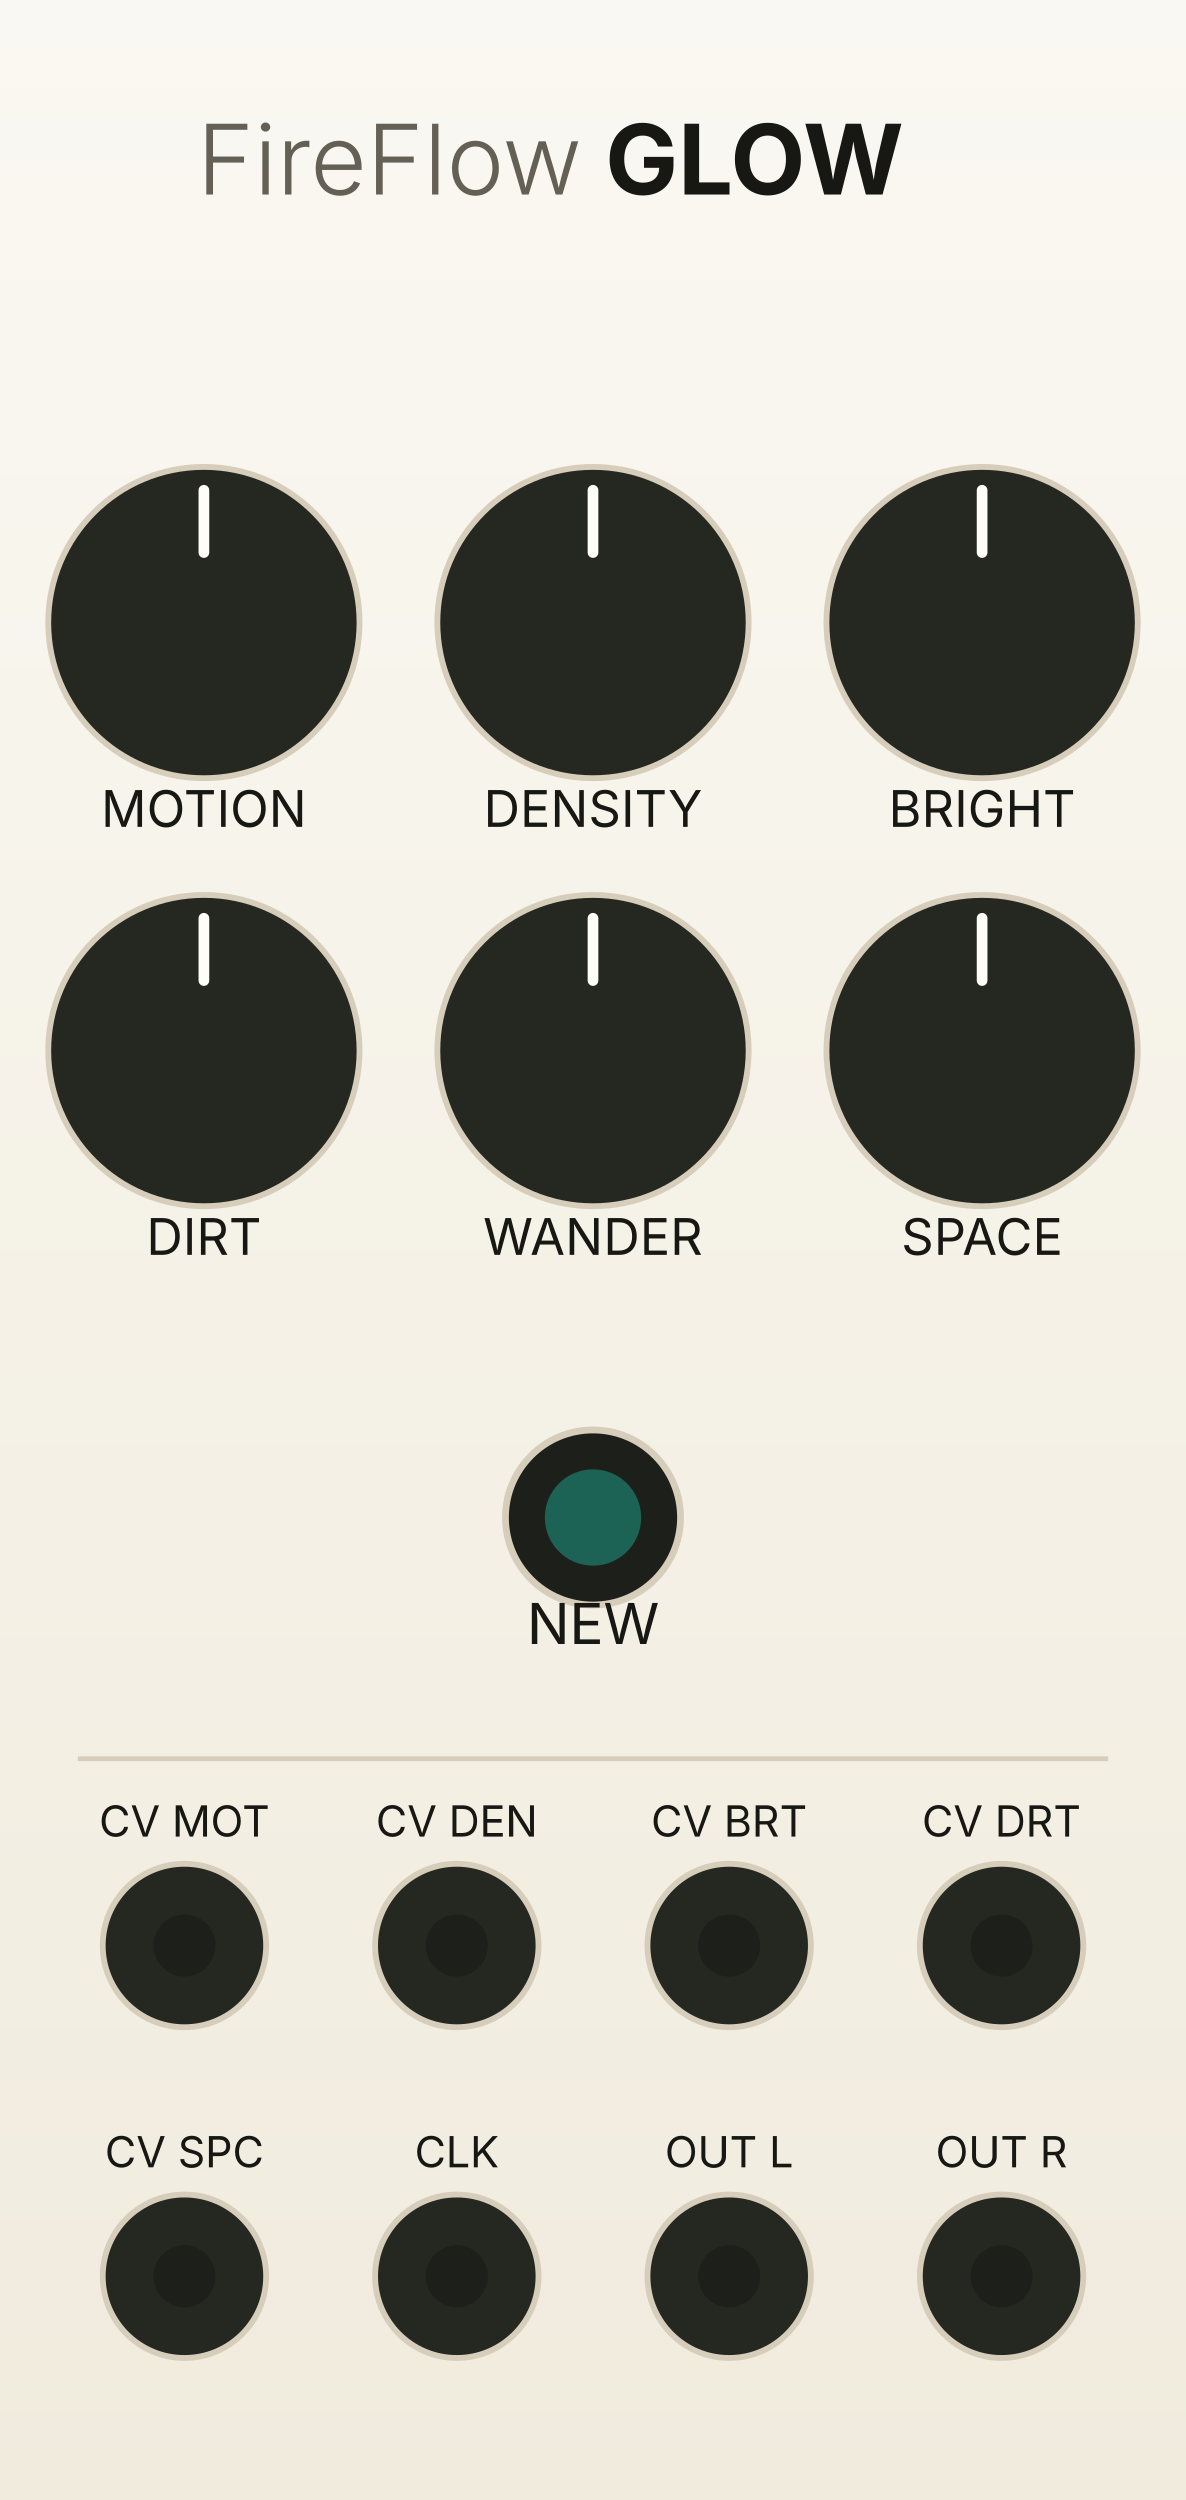
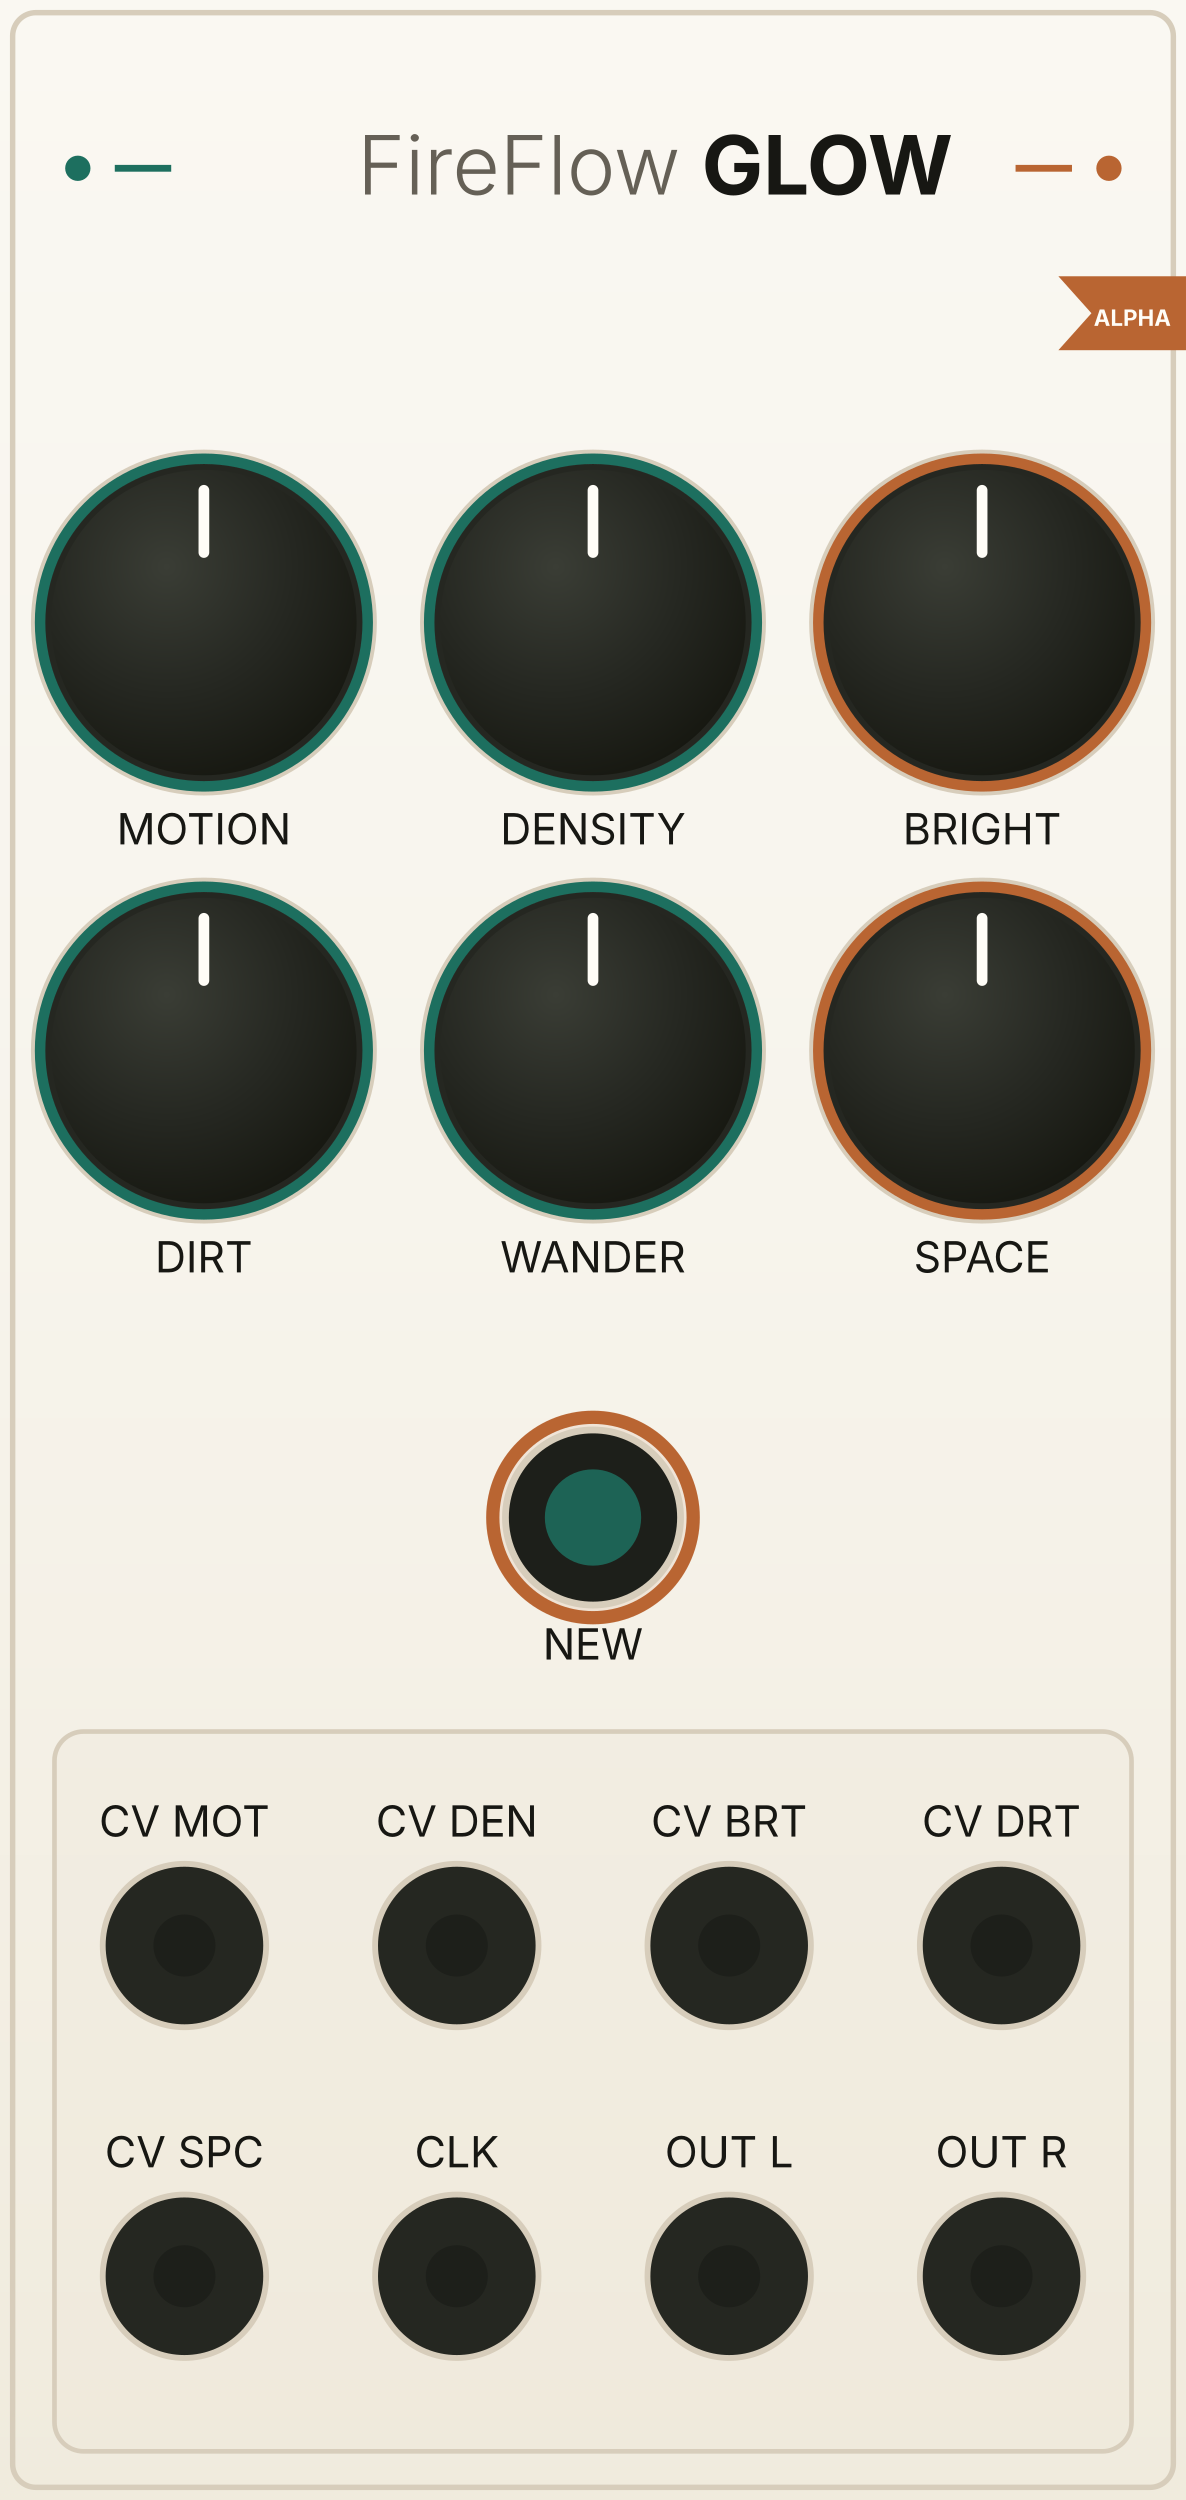
<svg xmlns="http://www.w3.org/2000/svg" width="60.960mm" height="128.500mm" viewBox="0 0 60.960 128.500">
  <defs>
+     <radialGradient id="knobCap" cx="38%" cy="32%" r="75%">
+       <stop offset="0" stop-color="#3a3d35" />
+       <stop offset="0.55" stop-color="#252721" />
+       <stop offset="1" stop-color="#15160f" />
+     </radialGradient>
    <linearGradient id="plate" x1="0" y1="0" x2="0" y2="1">
      <stop offset="0" stop-color="#faf8f2" />
+       <stop offset="0.48" stop-color="#f7f4ec" />
      <stop offset="1" stop-color="#f0ebdd" />
    </linearGradient>
  </defs>
  <rect x="0" y="0" width="60.960" height="128.500" fill="url(#plate)" />
-   <line x1="4.000" y1="90.400" x2="56.960" y2="90.400" stroke="#d7cdbb" stroke-width="0.25" />
-   <circle cx="10.480" cy="32.000" r="8.000" fill="#252721" stroke="#d7cdbb" stroke-width="0.30" />
+   <rect id="glowPanelInnerBorder" x="0.650" y="0.650" width="59.660" height="127.200" rx="1.2" fill="none" stroke="#d7cdbb" stroke-width="0.28" />
+   <circle cx="4.000" cy="8.650" r="0.650" fill="#1d6f5f" />
+   <line id="glowBrandRuleLeft" x1="5.900" y1="8.650" x2="8.800" y2="8.650" stroke="#1d6f5f" stroke-width="0.35" />
+   <line id="glowBrandRuleRight" x1="52.200" y1="8.650" x2="55.100" y2="8.650" stroke="#b96532" stroke-width="0.35" />
+   <circle cx="57.000" cy="8.650" r="0.650" fill="#b96532" />
+   <polygon id="alphaPennant" points="60.960,14.200 54.400,14.200 56.100,16.100 54.400,18.000 60.960,18.000" fill="#b96532" />
+   <rect x="2.800" y="89.000" width="55.360" height="37.000" rx="1.5" fill="#ede5d6" fill-opacity="0.28" stroke="#d7cdbb" stroke-width="0.24" />
+   <circle cx="10.480" cy="32.000" r="8.750" fill="#ede5d6" fill-opacity="0.30" stroke="#d7cdbb" stroke-width="0.28" />
+   <circle class="macroAccent" cx="10.480" cy="32.000" r="8.400" fill="none" stroke="#1d6f5f" stroke-width="0.58" />
+   <circle cx="10.480" cy="32.000" r="8.000" fill="url(#knobCap)" stroke="#252721" stroke-width="0.30" />
  <line x1="10.480" y1="28.400" x2="10.480" y2="25.200" stroke="#fffdf7" stroke-width="0.55" stroke-linecap="round" />
-   <circle cx="30.480" cy="32.000" r="8.000" fill="#252721" stroke="#d7cdbb" stroke-width="0.30" />
+   <circle cx="30.480" cy="32.000" r="8.750" fill="#ede5d6" fill-opacity="0.30" stroke="#d7cdbb" stroke-width="0.28" />
+   <circle class="macroAccent" cx="30.480" cy="32.000" r="8.400" fill="none" stroke="#1d6f5f" stroke-width="0.58" />
+   <circle cx="30.480" cy="32.000" r="8.000" fill="url(#knobCap)" stroke="#252721" stroke-width="0.30" />
  <line x1="30.480" y1="28.400" x2="30.480" y2="25.200" stroke="#fffdf7" stroke-width="0.55" stroke-linecap="round" />
-   <circle cx="50.480" cy="32.000" r="8.000" fill="#252721" stroke="#d7cdbb" stroke-width="0.30" />
+   <circle cx="50.480" cy="32.000" r="8.750" fill="#ede5d6" fill-opacity="0.30" stroke="#d7cdbb" stroke-width="0.28" />
+   <circle class="macroAccent" cx="50.480" cy="32.000" r="8.400" fill="none" stroke="#b96532" stroke-width="0.58" />
+   <circle cx="50.480" cy="32.000" r="8.000" fill="url(#knobCap)" stroke="#252721" stroke-width="0.30" />
  <line x1="50.480" y1="28.400" x2="50.480" y2="25.200" stroke="#fffdf7" stroke-width="0.55" stroke-linecap="round" />
-   <circle cx="10.480" cy="54.000" r="8.000" fill="#252721" stroke="#d7cdbb" stroke-width="0.30" />
+   <circle cx="10.480" cy="54.000" r="8.750" fill="#ede5d6" fill-opacity="0.30" stroke="#d7cdbb" stroke-width="0.28" />
+   <circle class="macroAccent" cx="10.480" cy="54.000" r="8.400" fill="none" stroke="#1d6f5f" stroke-width="0.58" />
+   <circle cx="10.480" cy="54.000" r="8.000" fill="url(#knobCap)" stroke="#252721" stroke-width="0.30" />
  <line x1="10.480" y1="50.400" x2="10.480" y2="47.200" stroke="#fffdf7" stroke-width="0.55" stroke-linecap="round" />
-   <circle cx="30.480" cy="54.000" r="8.000" fill="#252721" stroke="#d7cdbb" stroke-width="0.30" />
+   <circle cx="30.480" cy="54.000" r="8.750" fill="#ede5d6" fill-opacity="0.30" stroke="#d7cdbb" stroke-width="0.28" />
+   <circle class="macroAccent" cx="30.480" cy="54.000" r="8.400" fill="none" stroke="#1d6f5f" stroke-width="0.58" />
+   <circle cx="30.480" cy="54.000" r="8.000" fill="url(#knobCap)" stroke="#252721" stroke-width="0.30" />
  <line x1="30.480" y1="50.400" x2="30.480" y2="47.200" stroke="#fffdf7" stroke-width="0.55" stroke-linecap="round" />
-   <circle cx="50.480" cy="54.000" r="8.000" fill="#252721" stroke="#d7cdbb" stroke-width="0.30" />
+   <circle cx="50.480" cy="54.000" r="8.750" fill="#ede5d6" fill-opacity="0.30" stroke="#d7cdbb" stroke-width="0.28" />
+   <circle class="macroAccent" cx="50.480" cy="54.000" r="8.400" fill="none" stroke="#b96532" stroke-width="0.58" />
+   <circle cx="50.480" cy="54.000" r="8.000" fill="url(#knobCap)" stroke="#252721" stroke-width="0.30" />
  <line x1="50.480" y1="50.400" x2="50.480" y2="47.200" stroke="#fffdf7" stroke-width="0.55" stroke-linecap="round" />
+   <circle cx="30.480" cy="78.000" r="5.500" fill="#b96532" fill-opacity="0.10" />
+   <circle id="newCopperCollar" cx="30.480" cy="78.000" r="5.150" fill="none" stroke="#b96532" stroke-width="0.68" />
  <circle cx="30.480" cy="78.000" r="4.500" fill="#1d1f1a" stroke="#d7cdbb" stroke-width="0.35" />
  <circle cx="30.480" cy="78.000" r="2.475" fill="#1d6f5f" opacity="0.85" />
  <circle cx="9.480" cy="100.000" r="4.200" fill="#252721" stroke="#d7cdbb" stroke-width="0.30" />
  <circle cx="9.480" cy="100.000" r="1.596" fill="#1d1f1a" />
  <circle cx="23.480" cy="100.000" r="4.200" fill="#252721" stroke="#d7cdbb" stroke-width="0.30" />
  <circle cx="23.480" cy="100.000" r="1.596" fill="#1d1f1a" />
  <circle cx="37.480" cy="100.000" r="4.200" fill="#252721" stroke="#d7cdbb" stroke-width="0.30" />
  <circle cx="37.480" cy="100.000" r="1.596" fill="#1d1f1a" />
  <circle cx="51.480" cy="100.000" r="4.200" fill="#252721" stroke="#d7cdbb" stroke-width="0.30" />
  <circle cx="51.480" cy="100.000" r="1.596" fill="#1d1f1a" />
  <circle cx="9.480" cy="117.000" r="4.200" fill="#252721" stroke="#d7cdbb" stroke-width="0.30" />
  <circle cx="9.480" cy="117.000" r="1.596" fill="#1d1f1a" />
  <circle cx="23.480" cy="117.000" r="4.200" fill="#252721" stroke="#d7cdbb" stroke-width="0.30" />
  <circle cx="23.480" cy="117.000" r="1.596" fill="#1d1f1a" />
  <circle cx="37.480" cy="117.000" r="4.200" fill="#252721" stroke="#d7cdbb" stroke-width="0.30" />
  <circle cx="37.480" cy="117.000" r="1.596" fill="#1d1f1a" />
  <circle cx="51.480" cy="117.000" r="4.200" fill="#252721" stroke="#d7cdbb" stroke-width="0.30" />
  <circle cx="51.480" cy="117.000" r="1.596" fill="#1d1f1a" />
-   <text x="29.900" y="10.000" font-family="Inter, Helvetica, sans-serif" font-size="5.000" fill="#656056" text-anchor="end" font-weight="300">FireFlow</text>
-   <text x="31.100" y="10.000" font-family="Inter, Helvetica, sans-serif" font-size="5.000" fill="#171713" text-anchor="start" font-weight="700">GLOW</text>
-   <text x="10.480" y="42.500" font-family="Inter, Helvetica, sans-serif" font-size="2.600" fill="#171713" text-anchor="middle">MOTION</text>
-   <text x="30.480" y="42.500" font-family="Inter, Helvetica, sans-serif" font-size="2.600" fill="#171713" text-anchor="middle">DENSITY</text>
-   <text x="50.480" y="42.500" font-family="Inter, Helvetica, sans-serif" font-size="2.600" fill="#171713" text-anchor="middle">BRIGHT</text>
-   <text x="10.480" y="64.500" font-family="Inter, Helvetica, sans-serif" font-size="2.600" fill="#171713" text-anchor="middle">DIRT</text>
-   <text x="30.480" y="64.500" font-family="Inter, Helvetica, sans-serif" font-size="2.600" fill="#171713" text-anchor="middle">WANDER</text>
-   <text x="50.480" y="64.500" font-family="Inter, Helvetica, sans-serif" font-size="2.600" fill="#171713" text-anchor="middle">SPACE</text>
-   <text x="30.480" y="84.500" font-family="Inter, Helvetica, sans-serif" font-size="2.900" fill="#171713" text-anchor="middle">NEW</text>
+   <text x="34.970" y="10.000" font-family="Inter, Helvetica, sans-serif" font-size="4.200" fill="#656056" text-anchor="end" font-weight="300">FireFlow</text>
+   <text x="36.070" y="10.000" font-family="Inter, Helvetica, sans-serif" font-size="4.200" fill="#171713" text-anchor="start" font-weight="700">GLOW</text>
+   <text x="58.200" y="16.750" font-family="Inter, Helvetica, sans-serif" font-size="1.150" fill="#fffdf7" text-anchor="middle" font-weight="700">ALPHA</text>
+   <text x="10.480" y="43.400" font-family="Inter, Helvetica, sans-serif" font-size="2.200" fill="#171713" text-anchor="middle">MOTION</text>
+   <text x="30.480" y="43.400" font-family="Inter, Helvetica, sans-serif" font-size="2.200" fill="#171713" text-anchor="middle">DENSITY</text>
+   <text x="50.480" y="43.400" font-family="Inter, Helvetica, sans-serif" font-size="2.200" fill="#171713" text-anchor="middle">BRIGHT</text>
+   <text x="10.480" y="65.400" font-family="Inter, Helvetica, sans-serif" font-size="2.200" fill="#171713" text-anchor="middle">DIRT</text>
+   <text x="30.480" y="65.400" font-family="Inter, Helvetica, sans-serif" font-size="2.200" fill="#171713" text-anchor="middle">WANDER</text>
+   <text x="50.480" y="65.400" font-family="Inter, Helvetica, sans-serif" font-size="2.200" fill="#171713" text-anchor="middle">SPACE</text>
+   <text x="30.480" y="85.300" font-family="Inter, Helvetica, sans-serif" font-size="2.200" fill="#171713" text-anchor="middle">NEW</text>
  <text x="9.480" y="94.400" font-family="Inter, Helvetica, sans-serif" font-size="2.200" fill="#171713" text-anchor="middle">CV MOT</text>
  <text x="23.480" y="94.400" font-family="Inter, Helvetica, sans-serif" font-size="2.200" fill="#171713" text-anchor="middle">CV DEN</text>
  <text x="37.480" y="94.400" font-family="Inter, Helvetica, sans-serif" font-size="2.200" fill="#171713" text-anchor="middle">CV BRT</text>
  <text x="51.480" y="94.400" font-family="Inter, Helvetica, sans-serif" font-size="2.200" fill="#171713" text-anchor="middle">CV DRT</text>
  <text x="9.480" y="111.400" font-family="Inter, Helvetica, sans-serif" font-size="2.200" fill="#171713" text-anchor="middle">CV SPC</text>
  <text x="23.480" y="111.400" font-family="Inter, Helvetica, sans-serif" font-size="2.200" fill="#171713" text-anchor="middle">CLK</text>
  <text x="37.480" y="111.400" font-family="Inter, Helvetica, sans-serif" font-size="2.200" fill="#171713" text-anchor="middle">OUT L</text>
  <text x="51.480" y="111.400" font-family="Inter, Helvetica, sans-serif" font-size="2.200" fill="#171713" text-anchor="middle">OUT R</text>
</svg>
